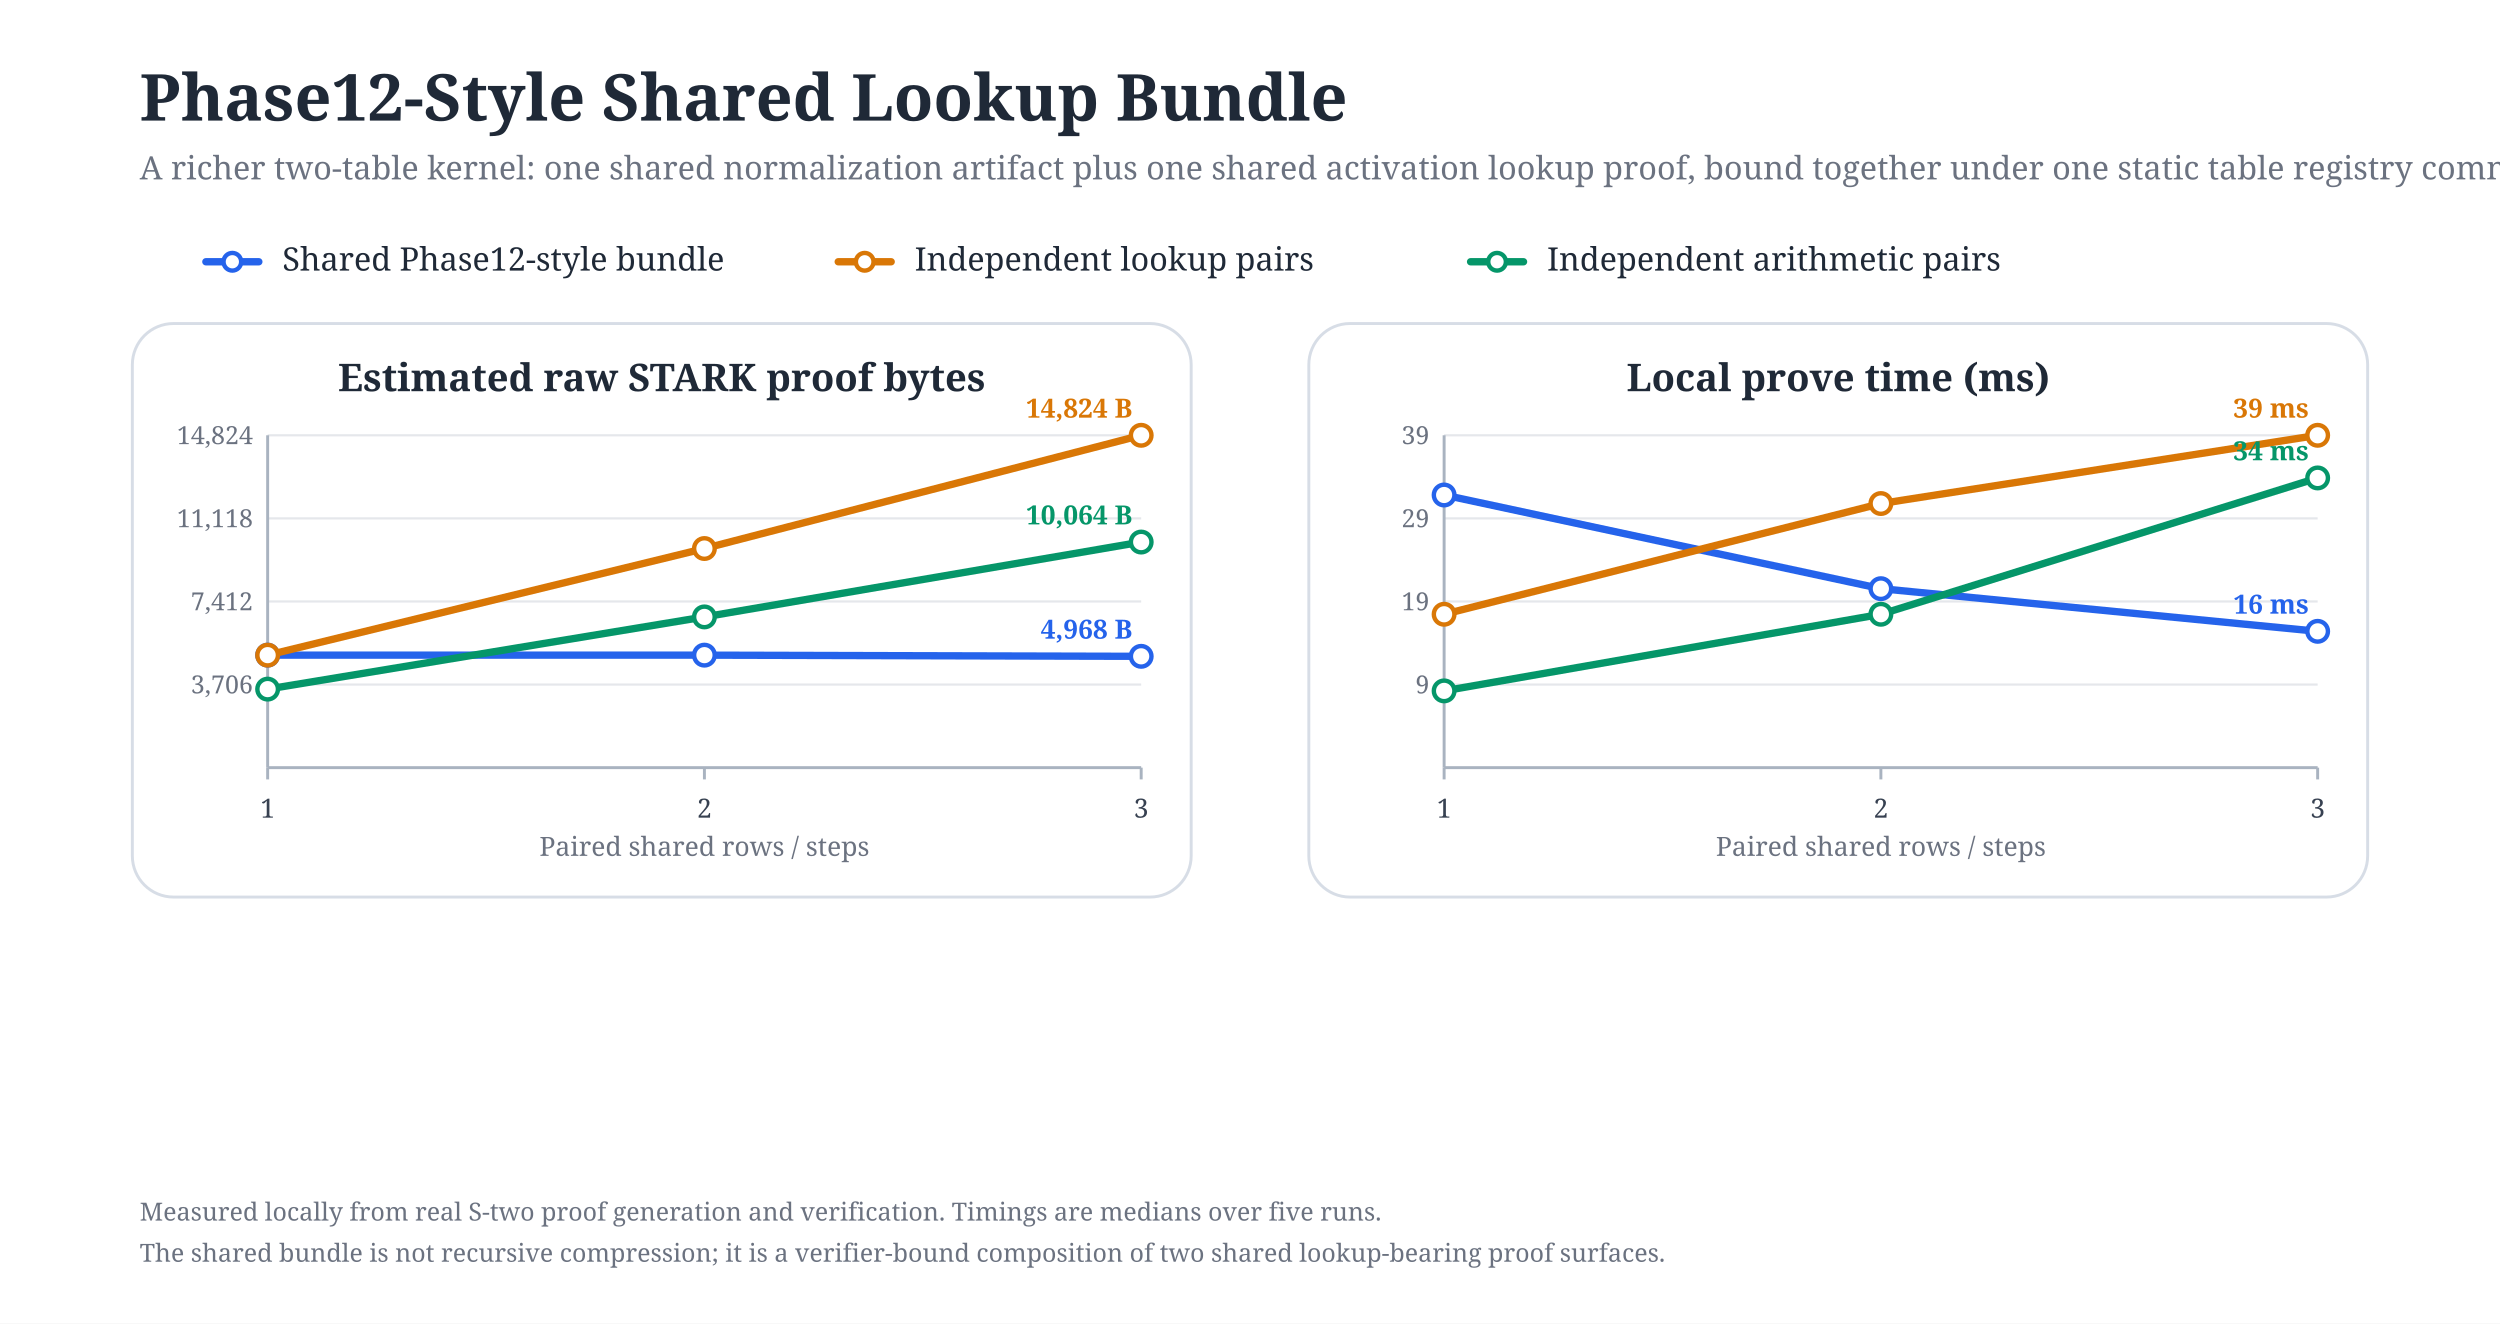
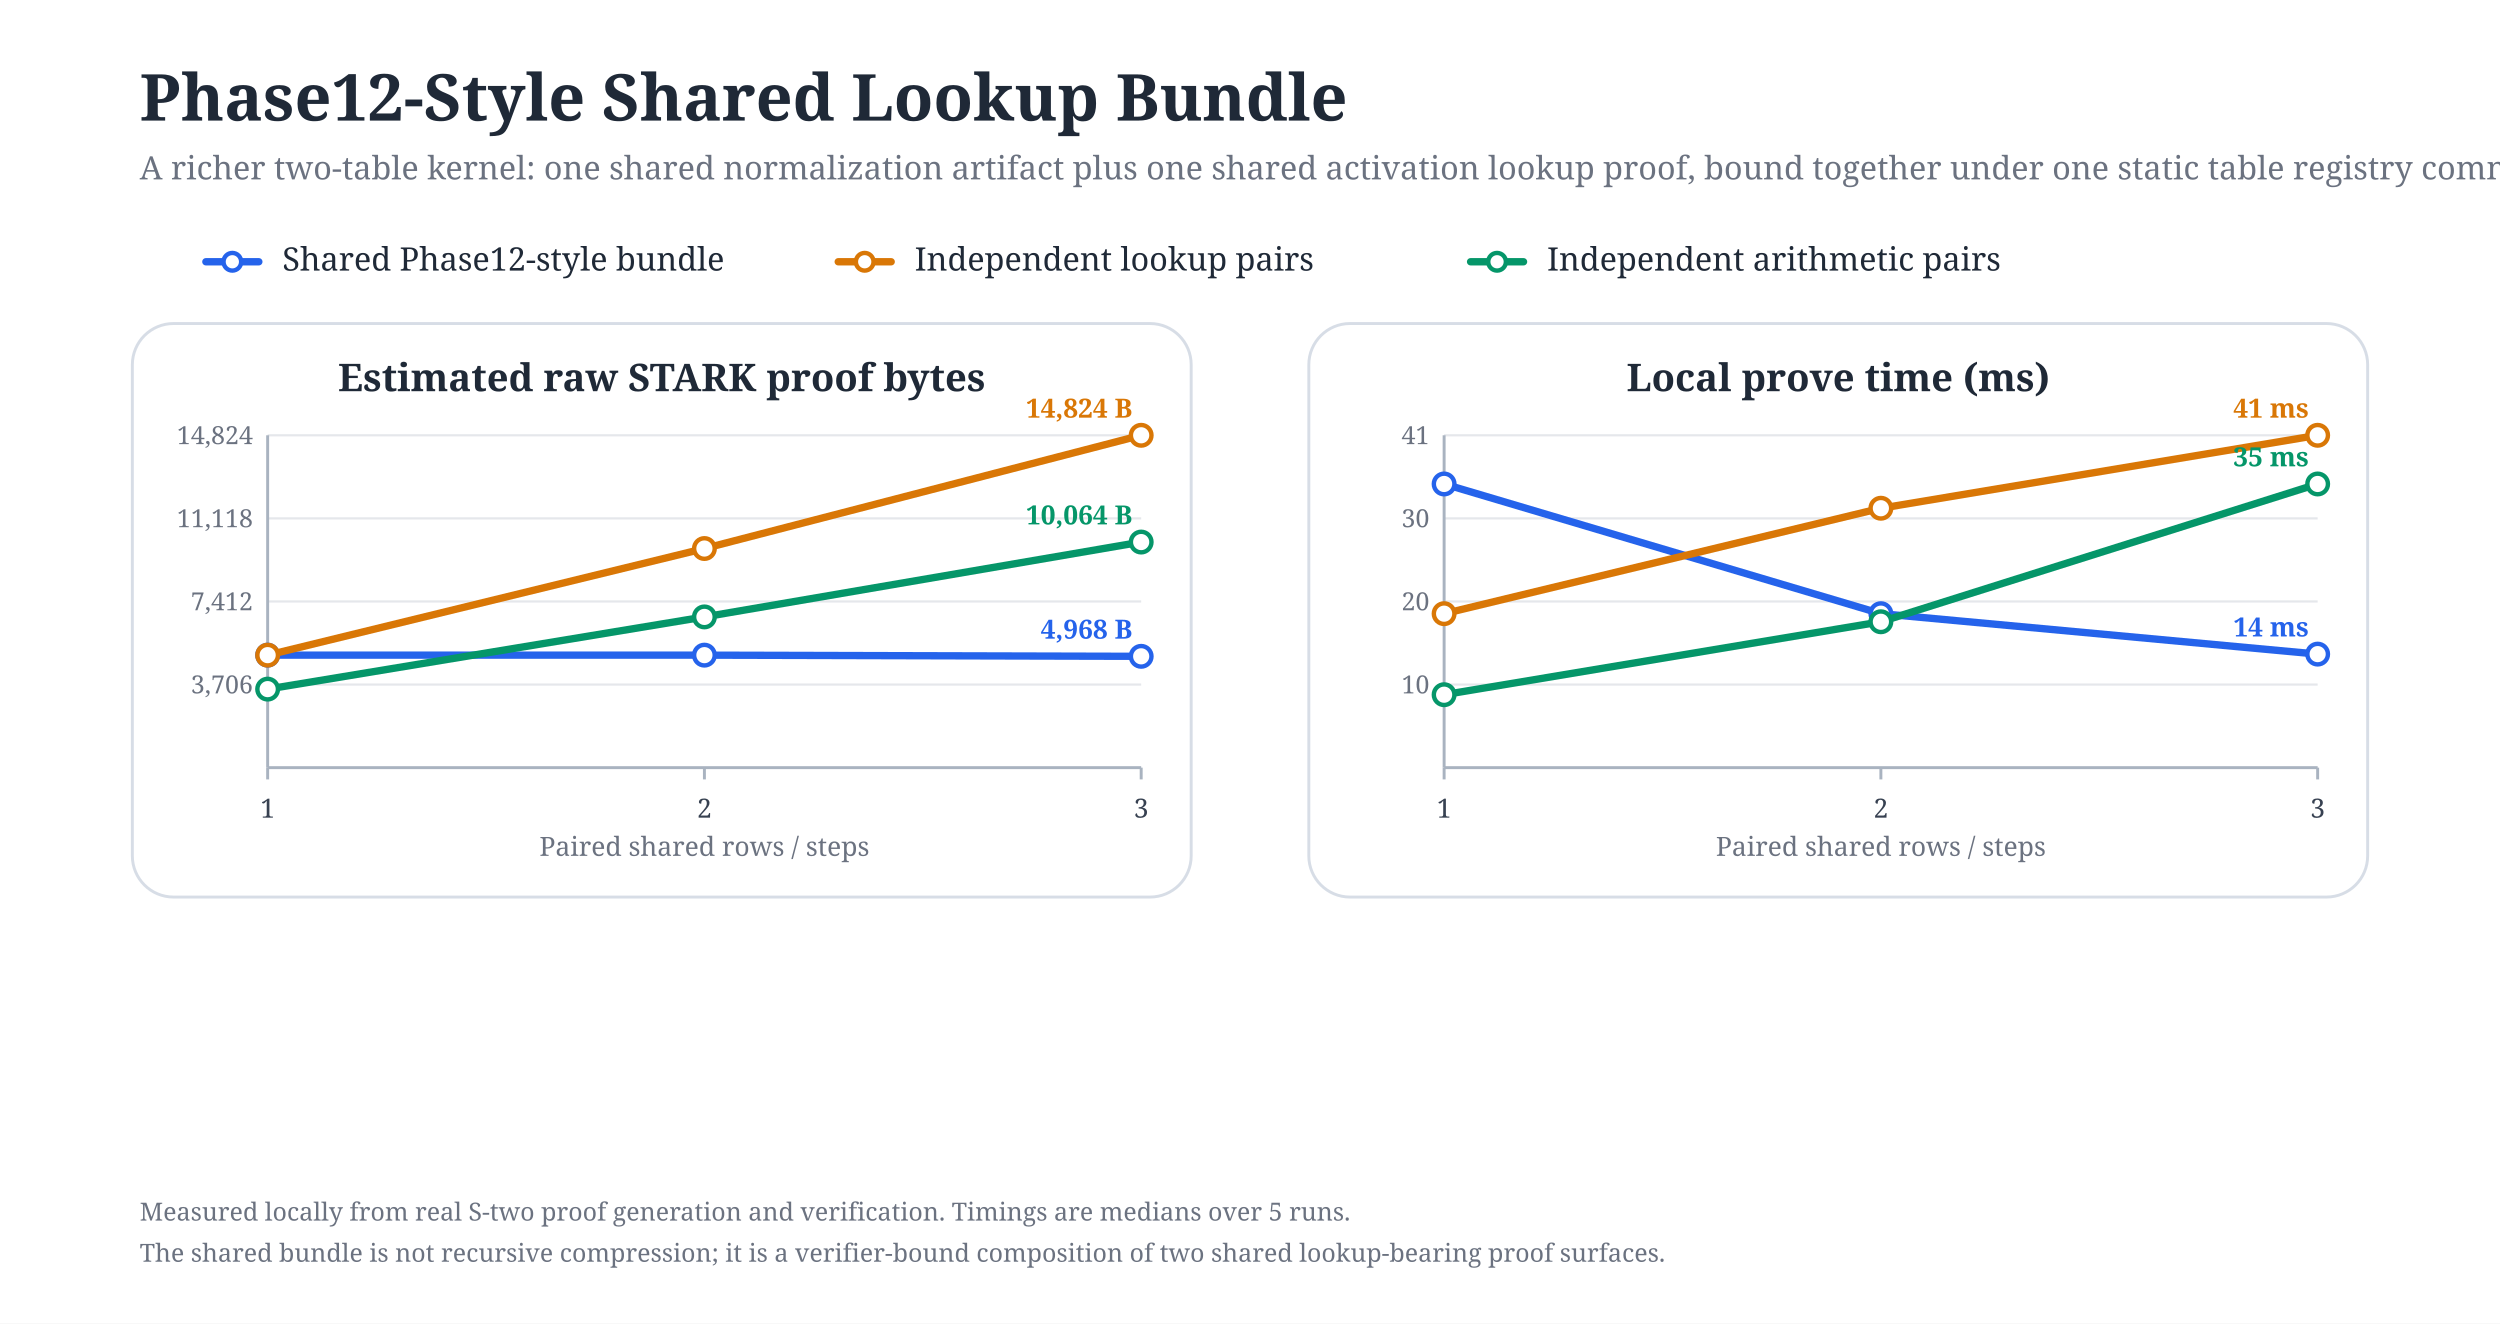
<svg xmlns="http://www.w3.org/2000/svg" width="1700" height="900" viewBox="0 0 1700 900">
  <rect width="1700" height="900" fill="white" />
  <text x="95.0" y="82.0" text-anchor="start" font-family="STIX Two Text, Georgia, serif" font-size="44" font-weight="700" fill="#1F2937">Phase12-Style Shared Lookup Bundle</text>
  <text x="95.0" y="122.0" text-anchor="start" font-family="STIX Two Text, Georgia, serif" font-size="22" font-weight="400" fill="#6B7280">A richer two-table kernel: one shared normalization artifact plus one shared activation lookup proof, bound together under one static table registry commitment.</text>
  <line x1="140" y1="178" x2="176" y2="178" stroke="#2563EB" stroke-width="5" stroke-linecap="round" />
  <circle cx="158" cy="178" r="6" fill="white" stroke="#2563EB" stroke-width="3" />
  <text x="192.0" y="184.0" text-anchor="start" font-family="STIX Two Text, Georgia, serif" font-size="22" font-weight="400" fill="#1F2937">Shared Phase12-style bundle</text>
  <line x1="570" y1="178" x2="606" y2="178" stroke="#D97706" stroke-width="5" stroke-linecap="round" />
  <circle cx="588" cy="178" r="6" fill="white" stroke="#D97706" stroke-width="3" />
  <text x="622.0" y="184.0" text-anchor="start" font-family="STIX Two Text, Georgia, serif" font-size="22" font-weight="400" fill="#1F2937">Independent lookup pairs</text>
  <line x1="1000" y1="178" x2="1036" y2="178" stroke="#059669" stroke-width="5" stroke-linecap="round" />
  <circle cx="1018" cy="178" r="6" fill="white" stroke="#059669" stroke-width="3" />
  <text x="1052.0" y="184.0" text-anchor="start" font-family="STIX Two Text, Georgia, serif" font-size="22" font-weight="400" fill="#1F2937">Independent arithmetic pairs</text>
  <rect x="90" y="220" width="720" height="390" rx="28" fill="white" stroke="#D7DDE6" stroke-width="2" />
  <text x="450.0" y="266.0" text-anchor="middle" font-family="STIX Two Text, Georgia, serif" font-size="26" font-weight="600" fill="#1F2937">Estimated raw STARK proof bytes</text>
  <line x1="182" y1="465.5" x2="776" y2="465.5" stroke="#E5E7EB" stroke-width="1.5" />
  <text x="172.0" y="471.5" text-anchor="end" font-family="STIX Two Text, Georgia, serif" font-size="17" font-weight="400" fill="#6B7280">3,706</text>
  <line x1="182" y1="409.0" x2="776" y2="409.0" stroke="#E5E7EB" stroke-width="1.5" />
  <text x="172.0" y="415.0" text-anchor="end" font-family="STIX Two Text, Georgia, serif" font-size="17" font-weight="400" fill="#6B7280">7,412</text>
  <line x1="182" y1="352.5" x2="776" y2="352.5" stroke="#E5E7EB" stroke-width="1.5" />
  <text x="172.0" y="358.5" text-anchor="end" font-family="STIX Two Text, Georgia, serif" font-size="17" font-weight="400" fill="#6B7280">11,118</text>
  <line x1="182" y1="296.0" x2="776" y2="296.0" stroke="#E5E7EB" stroke-width="1.5" />
  <text x="172.0" y="302.0" text-anchor="end" font-family="STIX Two Text, Georgia, serif" font-size="17" font-weight="400" fill="#6B7280">14,824</text>
  <line x1="182" y1="522" x2="776" y2="522" stroke="#A9B3C0" stroke-width="2" />
  <line x1="182" y1="296" x2="182" y2="522" stroke="#A9B3C0" stroke-width="2" />
  <line x1="182.0" y1="522" x2="182.0" y2="530" stroke="#A9B3C0" stroke-width="2" />
  <text x="182.0" y="556.0" text-anchor="middle" font-family="STIX Two Text, Georgia, serif" font-size="18" font-weight="400" fill="#374151">1</text>
  <line x1="479.0" y1="522" x2="479.0" y2="530" stroke="#A9B3C0" stroke-width="2" />
  <text x="479.0" y="556.0" text-anchor="middle" font-family="STIX Two Text, Georgia, serif" font-size="18" font-weight="400" fill="#374151">2</text>
  <line x1="776.0" y1="522" x2="776.0" y2="530" stroke="#A9B3C0" stroke-width="2" />
  <text x="776.0" y="556.0" text-anchor="middle" font-family="STIX Two Text, Georgia, serif" font-size="18" font-weight="400" fill="#374151">3</text>
  <text x="479.0" y="582.0" text-anchor="middle" font-family="STIX Two Text, Georgia, serif" font-size="18" font-weight="400" fill="#6B7280">Paired shared rows / steps</text>
  <path d="M 182.0 445.5 L 479.0 445.5 L 776.0 446.3" fill="none" stroke="#2563EB" stroke-width="5" stroke-linecap="round" stroke-linejoin="round" />
  <circle cx="182.0" cy="445.5" r="7" fill="white" stroke="#2563EB" stroke-width="3" />
  <circle cx="479.0" cy="445.5" r="7" fill="white" stroke="#2563EB" stroke-width="3" />
  <circle cx="776.0" cy="446.3" r="7" fill="white" stroke="#2563EB" stroke-width="3" />
  <text x="770.0" y="434.3" text-anchor="end" font-family="STIX Two Text, Georgia, serif" font-size="18" font-weight="600" fill="#2563EB">4,968 B</text>
  <path d="M 182.0 445.5 L 479.0 373.0 L 776.0 296.0" fill="none" stroke="#D97706" stroke-width="5" stroke-linecap="round" stroke-linejoin="round" />
  <circle cx="182.0" cy="445.5" r="7" fill="white" stroke="#D97706" stroke-width="3" />
  <circle cx="479.0" cy="373.0" r="7" fill="white" stroke="#D97706" stroke-width="3" />
  <circle cx="776.0" cy="296.0" r="7" fill="white" stroke="#D97706" stroke-width="3" />
  <text x="770.0" y="284.0" text-anchor="end" font-family="STIX Two Text, Georgia, serif" font-size="18" font-weight="600" fill="#D97706">14,824 B</text>
  <path d="M 182.0 468.6 L 479.0 419.5 L 776.0 368.6" fill="none" stroke="#059669" stroke-width="5" stroke-linecap="round" stroke-linejoin="round" />
  <circle cx="182.0" cy="468.6" r="7" fill="white" stroke="#059669" stroke-width="3" />
  <circle cx="479.0" cy="419.5" r="7" fill="white" stroke="#059669" stroke-width="3" />
  <circle cx="776.0" cy="368.6" r="7" fill="white" stroke="#059669" stroke-width="3" />
  <text x="770.0" y="356.6" text-anchor="end" font-family="STIX Two Text, Georgia, serif" font-size="18" font-weight="600" fill="#059669">10,064 B</text>
  <rect x="890" y="220" width="720" height="390" rx="28" fill="white" stroke="#D7DDE6" stroke-width="2" />
  <text x="1250.0" y="266.0" text-anchor="middle" font-family="STIX Two Text, Georgia, serif" font-size="26" font-weight="600" fill="#1F2937">Local prove time (ms)</text>
  <line x1="982" y1="465.5" x2="1576" y2="465.5" stroke="#E5E7EB" stroke-width="1.5" />
-   <text x="972.0" y="471.5" text-anchor="end" font-family="STIX Two Text, Georgia, serif" font-size="17" font-weight="400" fill="#6B7280">9</text>
+   <text x="972.0" y="471.5" text-anchor="end" font-family="STIX Two Text, Georgia, serif" font-size="17" font-weight="400" fill="#6B7280">10</text>
  <line x1="982" y1="409.0" x2="1576" y2="409.0" stroke="#E5E7EB" stroke-width="1.5" />
-   <text x="972.0" y="415.0" text-anchor="end" font-family="STIX Two Text, Georgia, serif" font-size="17" font-weight="400" fill="#6B7280">19</text>
+   <text x="972.0" y="415.0" text-anchor="end" font-family="STIX Two Text, Georgia, serif" font-size="17" font-weight="400" fill="#6B7280">20</text>
  <line x1="982" y1="352.5" x2="1576" y2="352.5" stroke="#E5E7EB" stroke-width="1.5" />
-   <text x="972.0" y="358.5" text-anchor="end" font-family="STIX Two Text, Georgia, serif" font-size="17" font-weight="400" fill="#6B7280">29</text>
+   <text x="972.0" y="358.5" text-anchor="end" font-family="STIX Two Text, Georgia, serif" font-size="17" font-weight="400" fill="#6B7280">30</text>
  <line x1="982" y1="296.0" x2="1576" y2="296.0" stroke="#E5E7EB" stroke-width="1.5" />
-   <text x="972.0" y="302.0" text-anchor="end" font-family="STIX Two Text, Georgia, serif" font-size="17" font-weight="400" fill="#6B7280">39</text>
+   <text x="972.0" y="302.0" text-anchor="end" font-family="STIX Two Text, Georgia, serif" font-size="17" font-weight="400" fill="#6B7280">41</text>
  <line x1="982" y1="522" x2="1576" y2="522" stroke="#A9B3C0" stroke-width="2" />
  <line x1="982" y1="296" x2="982" y2="522" stroke="#A9B3C0" stroke-width="2" />
  <line x1="982.0" y1="522" x2="982.0" y2="530" stroke="#A9B3C0" stroke-width="2" />
  <text x="982.0" y="556.0" text-anchor="middle" font-family="STIX Two Text, Georgia, serif" font-size="18" font-weight="400" fill="#374151">1</text>
  <line x1="1279.0" y1="522" x2="1279.0" y2="530" stroke="#A9B3C0" stroke-width="2" />
  <text x="1279.0" y="556.0" text-anchor="middle" font-family="STIX Two Text, Georgia, serif" font-size="18" font-weight="400" fill="#374151">2</text>
  <line x1="1576.0" y1="522" x2="1576.0" y2="530" stroke="#A9B3C0" stroke-width="2" />
  <text x="1576.0" y="556.0" text-anchor="middle" font-family="STIX Two Text, Georgia, serif" font-size="18" font-weight="400" fill="#374151">3</text>
  <text x="1279.0" y="582.0" text-anchor="middle" font-family="STIX Two Text, Georgia, serif" font-size="18" font-weight="400" fill="#6B7280">Paired shared rows / steps</text>
-   <path d="M 982.0 336.6 L 1279.0 400.3 L 1576.0 429.3" fill="none" stroke="#2563EB" stroke-width="5" stroke-linecap="round" stroke-linejoin="round" />
-   <circle cx="982.0" cy="336.6" r="7" fill="white" stroke="#2563EB" stroke-width="3" />
-   <circle cx="1279.0" cy="400.3" r="7" fill="white" stroke="#2563EB" stroke-width="3" />
-   <circle cx="1576.0" cy="429.3" r="7" fill="white" stroke="#2563EB" stroke-width="3" />
-   <text x="1570.0" y="417.3" text-anchor="end" font-family="STIX Two Text, Georgia, serif" font-size="18" font-weight="600" fill="#2563EB">16 ms</text>
-   <path d="M 982.0 417.7 L 1279.0 342.4 L 1576.0 296.0" fill="none" stroke="#D97706" stroke-width="5" stroke-linecap="round" stroke-linejoin="round" />
-   <circle cx="982.0" cy="417.7" r="7" fill="white" stroke="#D97706" stroke-width="3" />
-   <circle cx="1279.0" cy="342.4" r="7" fill="white" stroke="#D97706" stroke-width="3" />
+   <path d="M 982.0 329.1 L 1279.0 417.3 L 1576.0 444.8" fill="none" stroke="#2563EB" stroke-width="5" stroke-linecap="round" stroke-linejoin="round" />
+   <circle cx="982.0" cy="329.1" r="7" fill="white" stroke="#2563EB" stroke-width="3" />
+   <circle cx="1279.0" cy="417.3" r="7" fill="white" stroke="#2563EB" stroke-width="3" />
+   <circle cx="1576.0" cy="444.8" r="7" fill="white" stroke="#2563EB" stroke-width="3" />
+   <text x="1570.0" y="432.8" text-anchor="end" font-family="STIX Two Text, Georgia, serif" font-size="18" font-weight="600" fill="#2563EB">14 ms</text>
+   <path d="M 982.0 417.3 L 1279.0 345.6 L 1576.0 296.0" fill="none" stroke="#D97706" stroke-width="5" stroke-linecap="round" stroke-linejoin="round" />
+   <circle cx="982.0" cy="417.3" r="7" fill="white" stroke="#D97706" stroke-width="3" />
+   <circle cx="1279.0" cy="345.6" r="7" fill="white" stroke="#D97706" stroke-width="3" />
  <circle cx="1576.0" cy="296.0" r="7" fill="white" stroke="#D97706" stroke-width="3" />
-   <text x="1570.0" y="284.0" text-anchor="end" font-family="STIX Two Text, Georgia, serif" font-size="18" font-weight="600" fill="#D97706">39 ms</text>
-   <path d="M 982.0 469.8 L 1279.0 417.7 L 1576.0 325.0" fill="none" stroke="#059669" stroke-width="5" stroke-linecap="round" stroke-linejoin="round" />
-   <circle cx="982.0" cy="469.8" r="7" fill="white" stroke="#059669" stroke-width="3" />
-   <circle cx="1279.0" cy="417.7" r="7" fill="white" stroke="#059669" stroke-width="3" />
-   <circle cx="1576.0" cy="325.0" r="7" fill="white" stroke="#059669" stroke-width="3" />
-   <text x="1570.0" y="313.0" text-anchor="end" font-family="STIX Two Text, Georgia, serif" font-size="18" font-weight="600" fill="#059669">34 ms</text>
-   <text x="95.0" y="830.0" text-anchor="start" font-family="STIX Two Text, Georgia, serif" font-size="17" font-weight="400" fill="#6B7280">Measured locally from real S-two proof generation and verification. Timings are medians over five runs.</text>
+   <text x="1570.0" y="284.0" text-anchor="end" font-family="STIX Two Text, Georgia, serif" font-size="18" font-weight="600" fill="#D97706">41 ms</text>
+   <path d="M 982.0 472.4 L 1279.0 422.8 L 1576.0 329.1" fill="none" stroke="#059669" stroke-width="5" stroke-linecap="round" stroke-linejoin="round" />
+   <circle cx="982.0" cy="472.4" r="7" fill="white" stroke="#059669" stroke-width="3" />
+   <circle cx="1279.0" cy="422.8" r="7" fill="white" stroke="#059669" stroke-width="3" />
+   <circle cx="1576.0" cy="329.1" r="7" fill="white" stroke="#059669" stroke-width="3" />
+   <text x="1570.0" y="317.1" text-anchor="end" font-family="STIX Two Text, Georgia, serif" font-size="18" font-weight="600" fill="#059669">35 ms</text>
+   <text x="95.0" y="830.0" text-anchor="start" font-family="STIX Two Text, Georgia, serif" font-size="17" font-weight="400" fill="#6B7280">Measured locally from real S-two proof generation and verification. Timings are medians over 5 runs.</text>
  <text x="95.0" y="858.0" text-anchor="start" font-family="STIX Two Text, Georgia, serif" font-size="17" font-weight="400" fill="#6B7280">The shared bundle is not recursive compression; it is a verifier-bound composition of two shared lookup-bearing proof surfaces.</text>
</svg>
